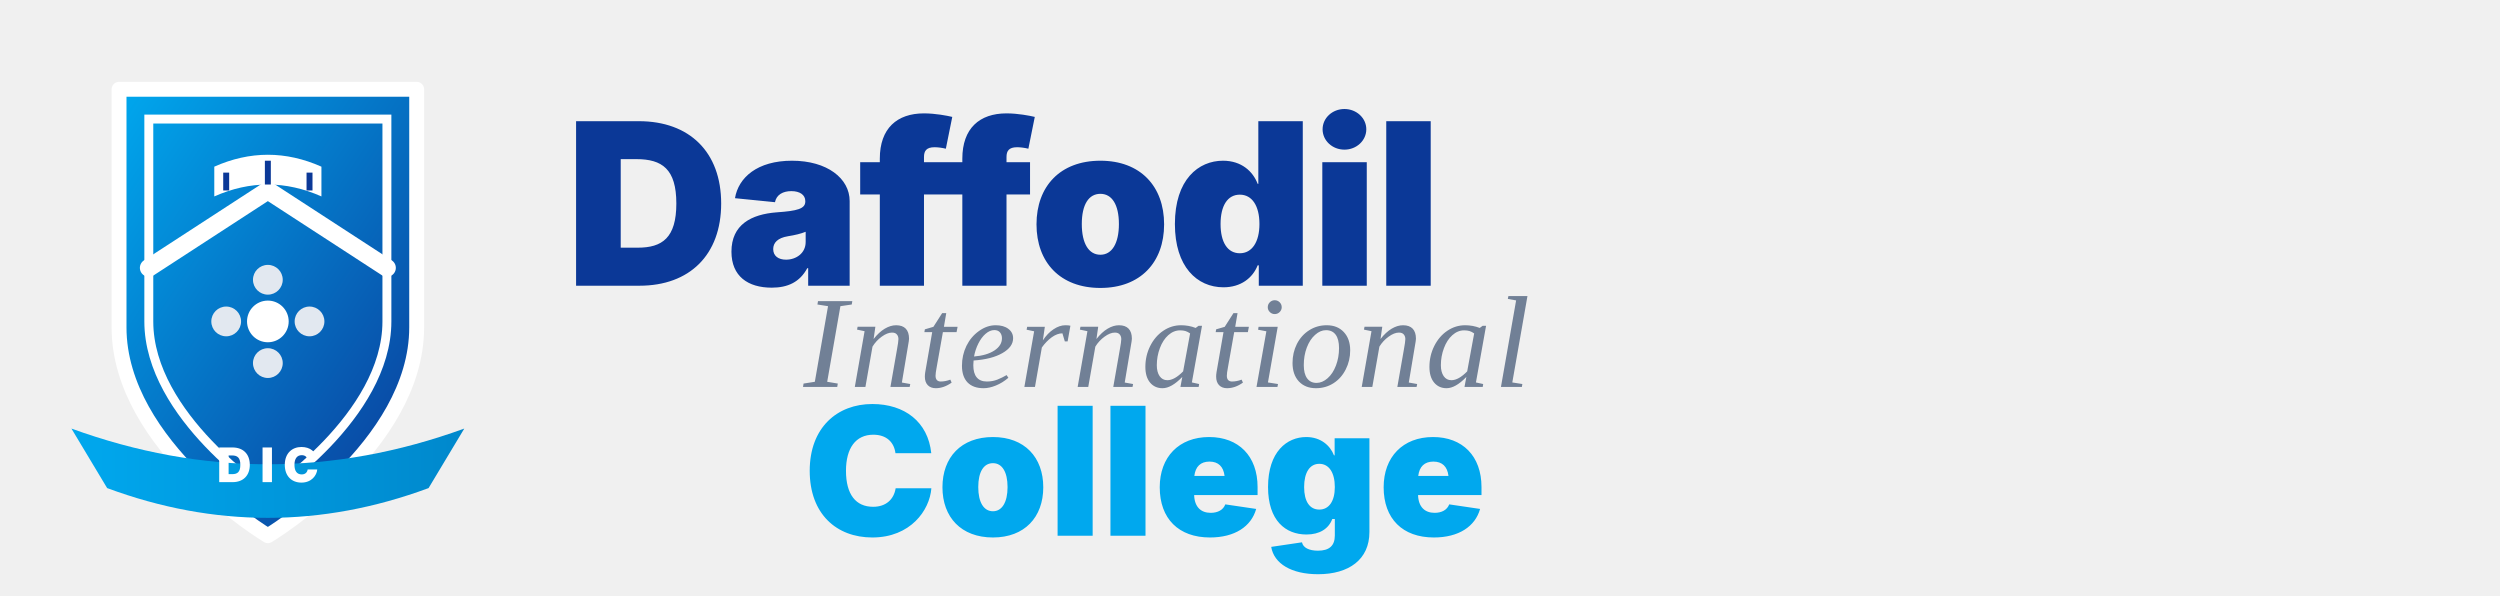
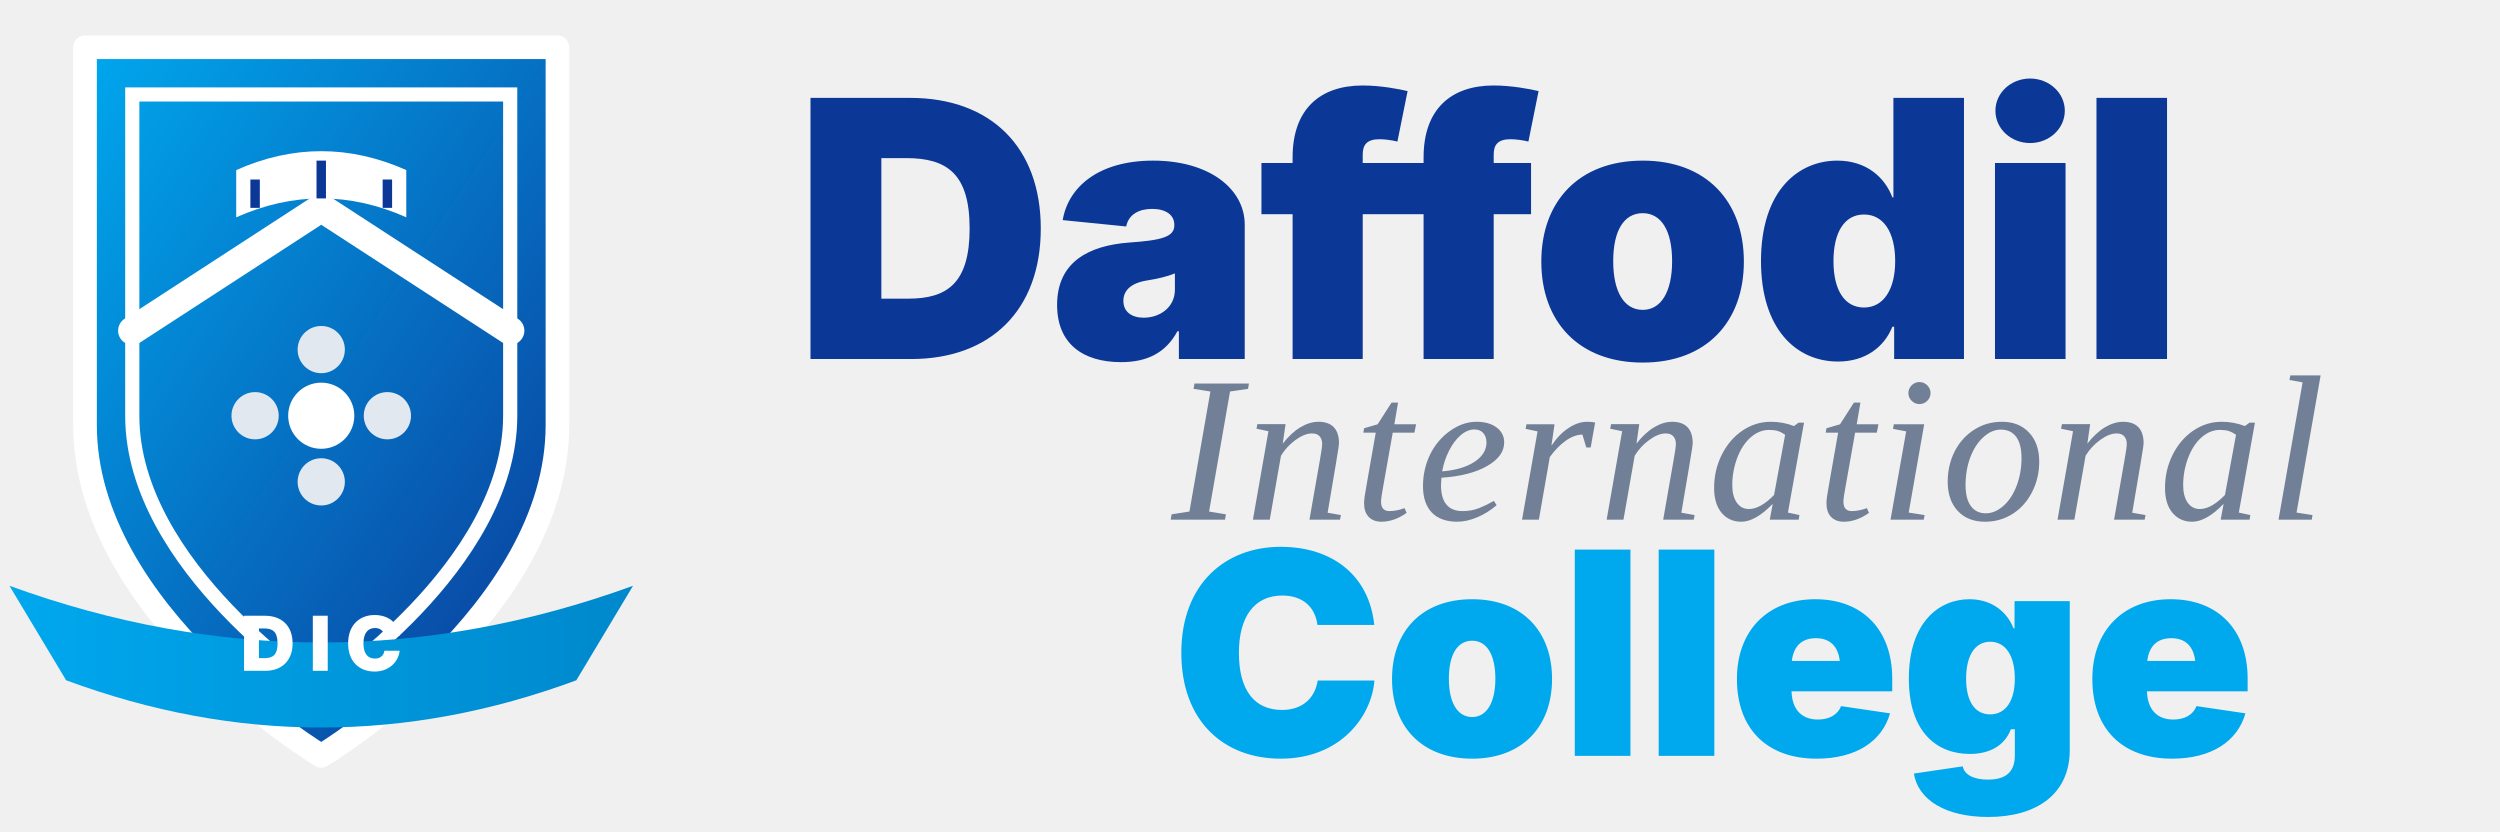
- <svg xmlns="http://www.w3.org/2000/svg" viewBox="0 0 420 100" width="420" height="100">
+ <svg xmlns="http://www.w3.org/2000/svg" viewBox="11 10 264.6 88" width="264.6" height="88">
  <defs>
    <linearGradient id="shieldGrad" x1="0%" y1="0%" x2="100%" y2="100%">
      <stop offset="0%" stop-color="#00A8EE" />
      <stop offset="100%" stop-color="#0B3897" />
    </linearGradient>
    <linearGradient id="ribbonGrad" x1="0%" y1="0%" x2="100%" y2="0%">
      <stop offset="0%" stop-color="#00A8EE" />
      <stop offset="100%" stop-color="#0088CC" />
    </linearGradient>
  </defs>
  <path d="M20 15 L70 15 L70 55 C70 75 45 90 45 90 C45 90 20 75 20 55 Z" fill="url(#shieldGrad)" stroke="#FFFFFF" stroke-width="2.5" stroke-linejoin="round" />
  <path d="M25 20 L65 20 L65 54 C65 70 45 83 45 83 C45 83 25 70 25 54 Z" fill="none" stroke="#FFFFFF" stroke-width="1.5" />
  <path d="M25 45 L45 32 L65 45" fill="none" stroke="#FFFFFF" stroke-width="3" stroke-linecap="round" stroke-linejoin="round" />
  <path d="M36 28 Q45 24 54 28 L54 33 Q45 29 36 33 Z" fill="#FFFFFF" />
  <path d="M38 29 L38 32 M45 27 L45 31 M52 29 L52 32" stroke="#0B3897" stroke-width="1" />
  <circle cx="45" cy="54" r="3.5" fill="#FFFFFF" />
  <circle cx="45" cy="47" r="2.5" fill="#E2E8F0" />
  <circle cx="52" cy="54" r="2.5" fill="#E2E8F0" />
  <circle cx="45" cy="61" r="2.5" fill="#E2E8F0" />
  <circle cx="38" cy="54" r="2.5" fill="#E2E8F0" />
  <path d="M12 72 Q45 84 78 72 L72 82 Q45 92 18 82 Z" fill="url(#ribbonGrad)" />
  <text x="45" y="81" font-family="'Inter', sans-serif" font-weight="900" font-size="8" fill="#FFFFFF" text-anchor="middle" letter-spacing="1.5">DIC</text>
  <text x="95" y="48" font-family="'Inter', 'Arial Black', sans-serif" font-weight="900" font-size="38" fill="#0B3897" letter-spacing="-0.5">Daffodil</text>
  <text x="135" y="65" font-family="'Georgia', 'Times New Roman', serif" font-style="italic" font-weight="400" font-size="22" fill="#718096" letter-spacing="0.5">International</text>
  <text x="135" y="90" font-family="'Inter', 'Arial Black', sans-serif" font-weight="900" font-size="30" fill="#00A8EE" letter-spacing="0">College</text>
</svg>
